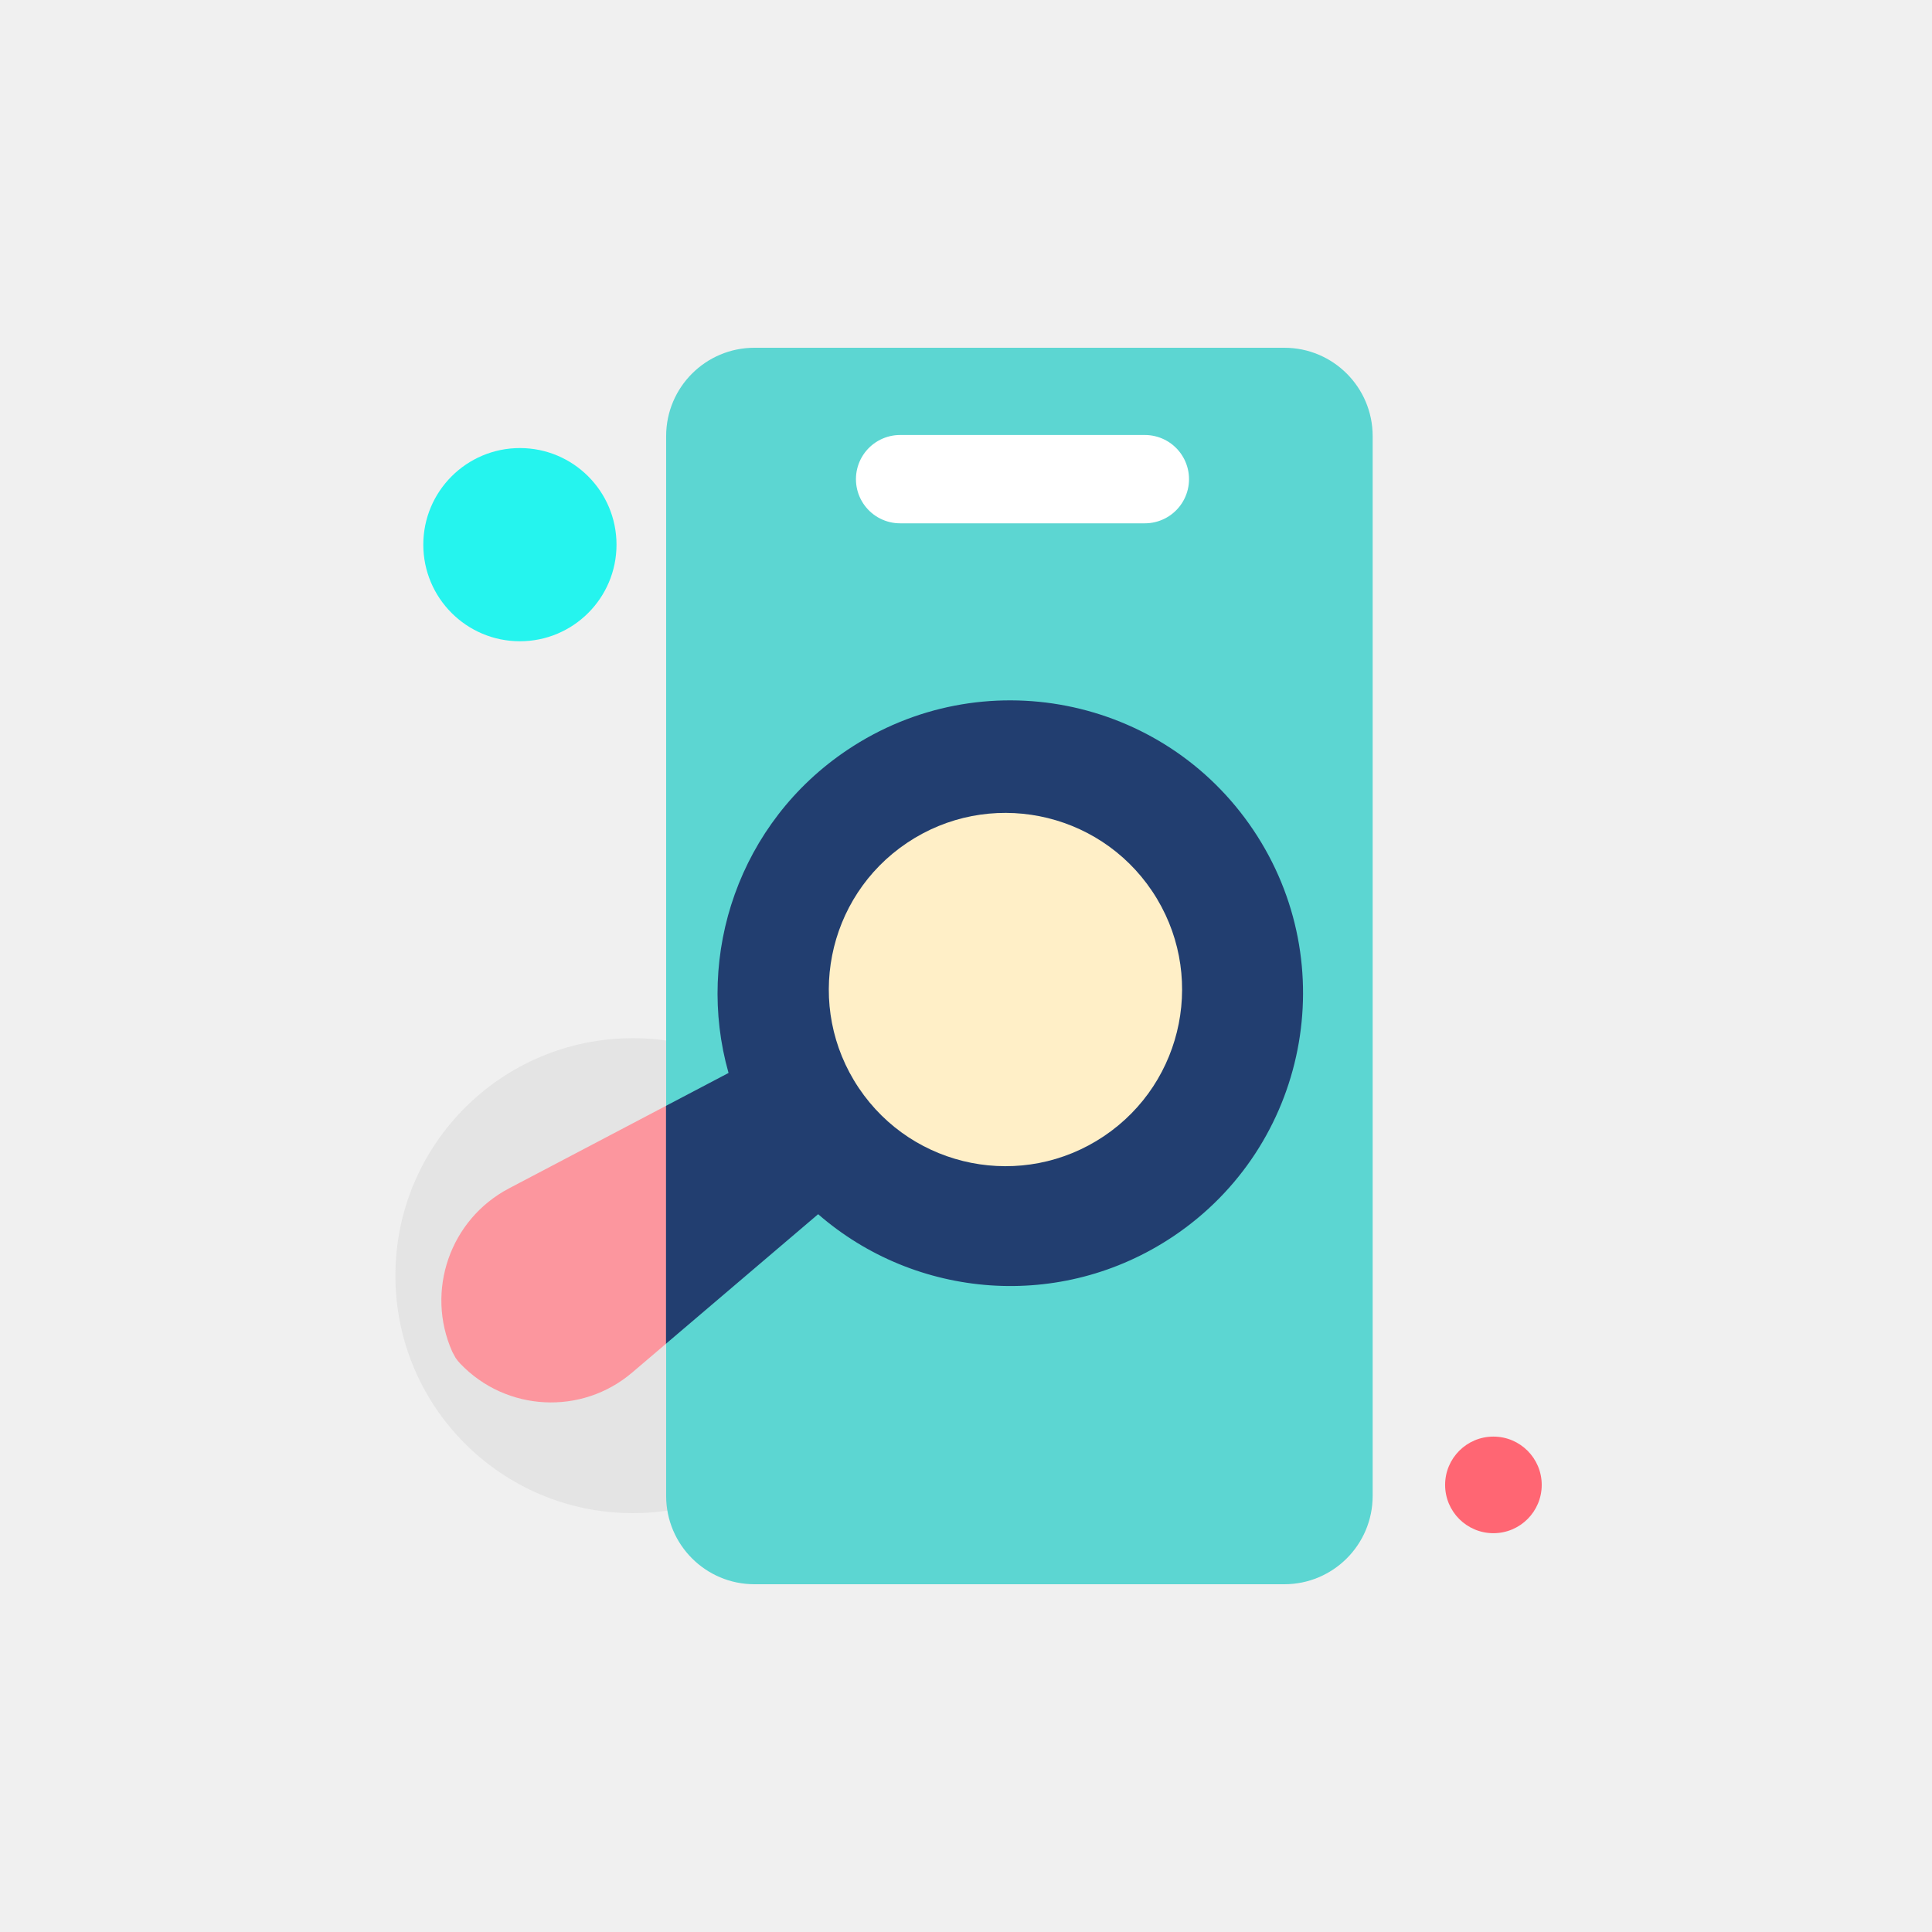
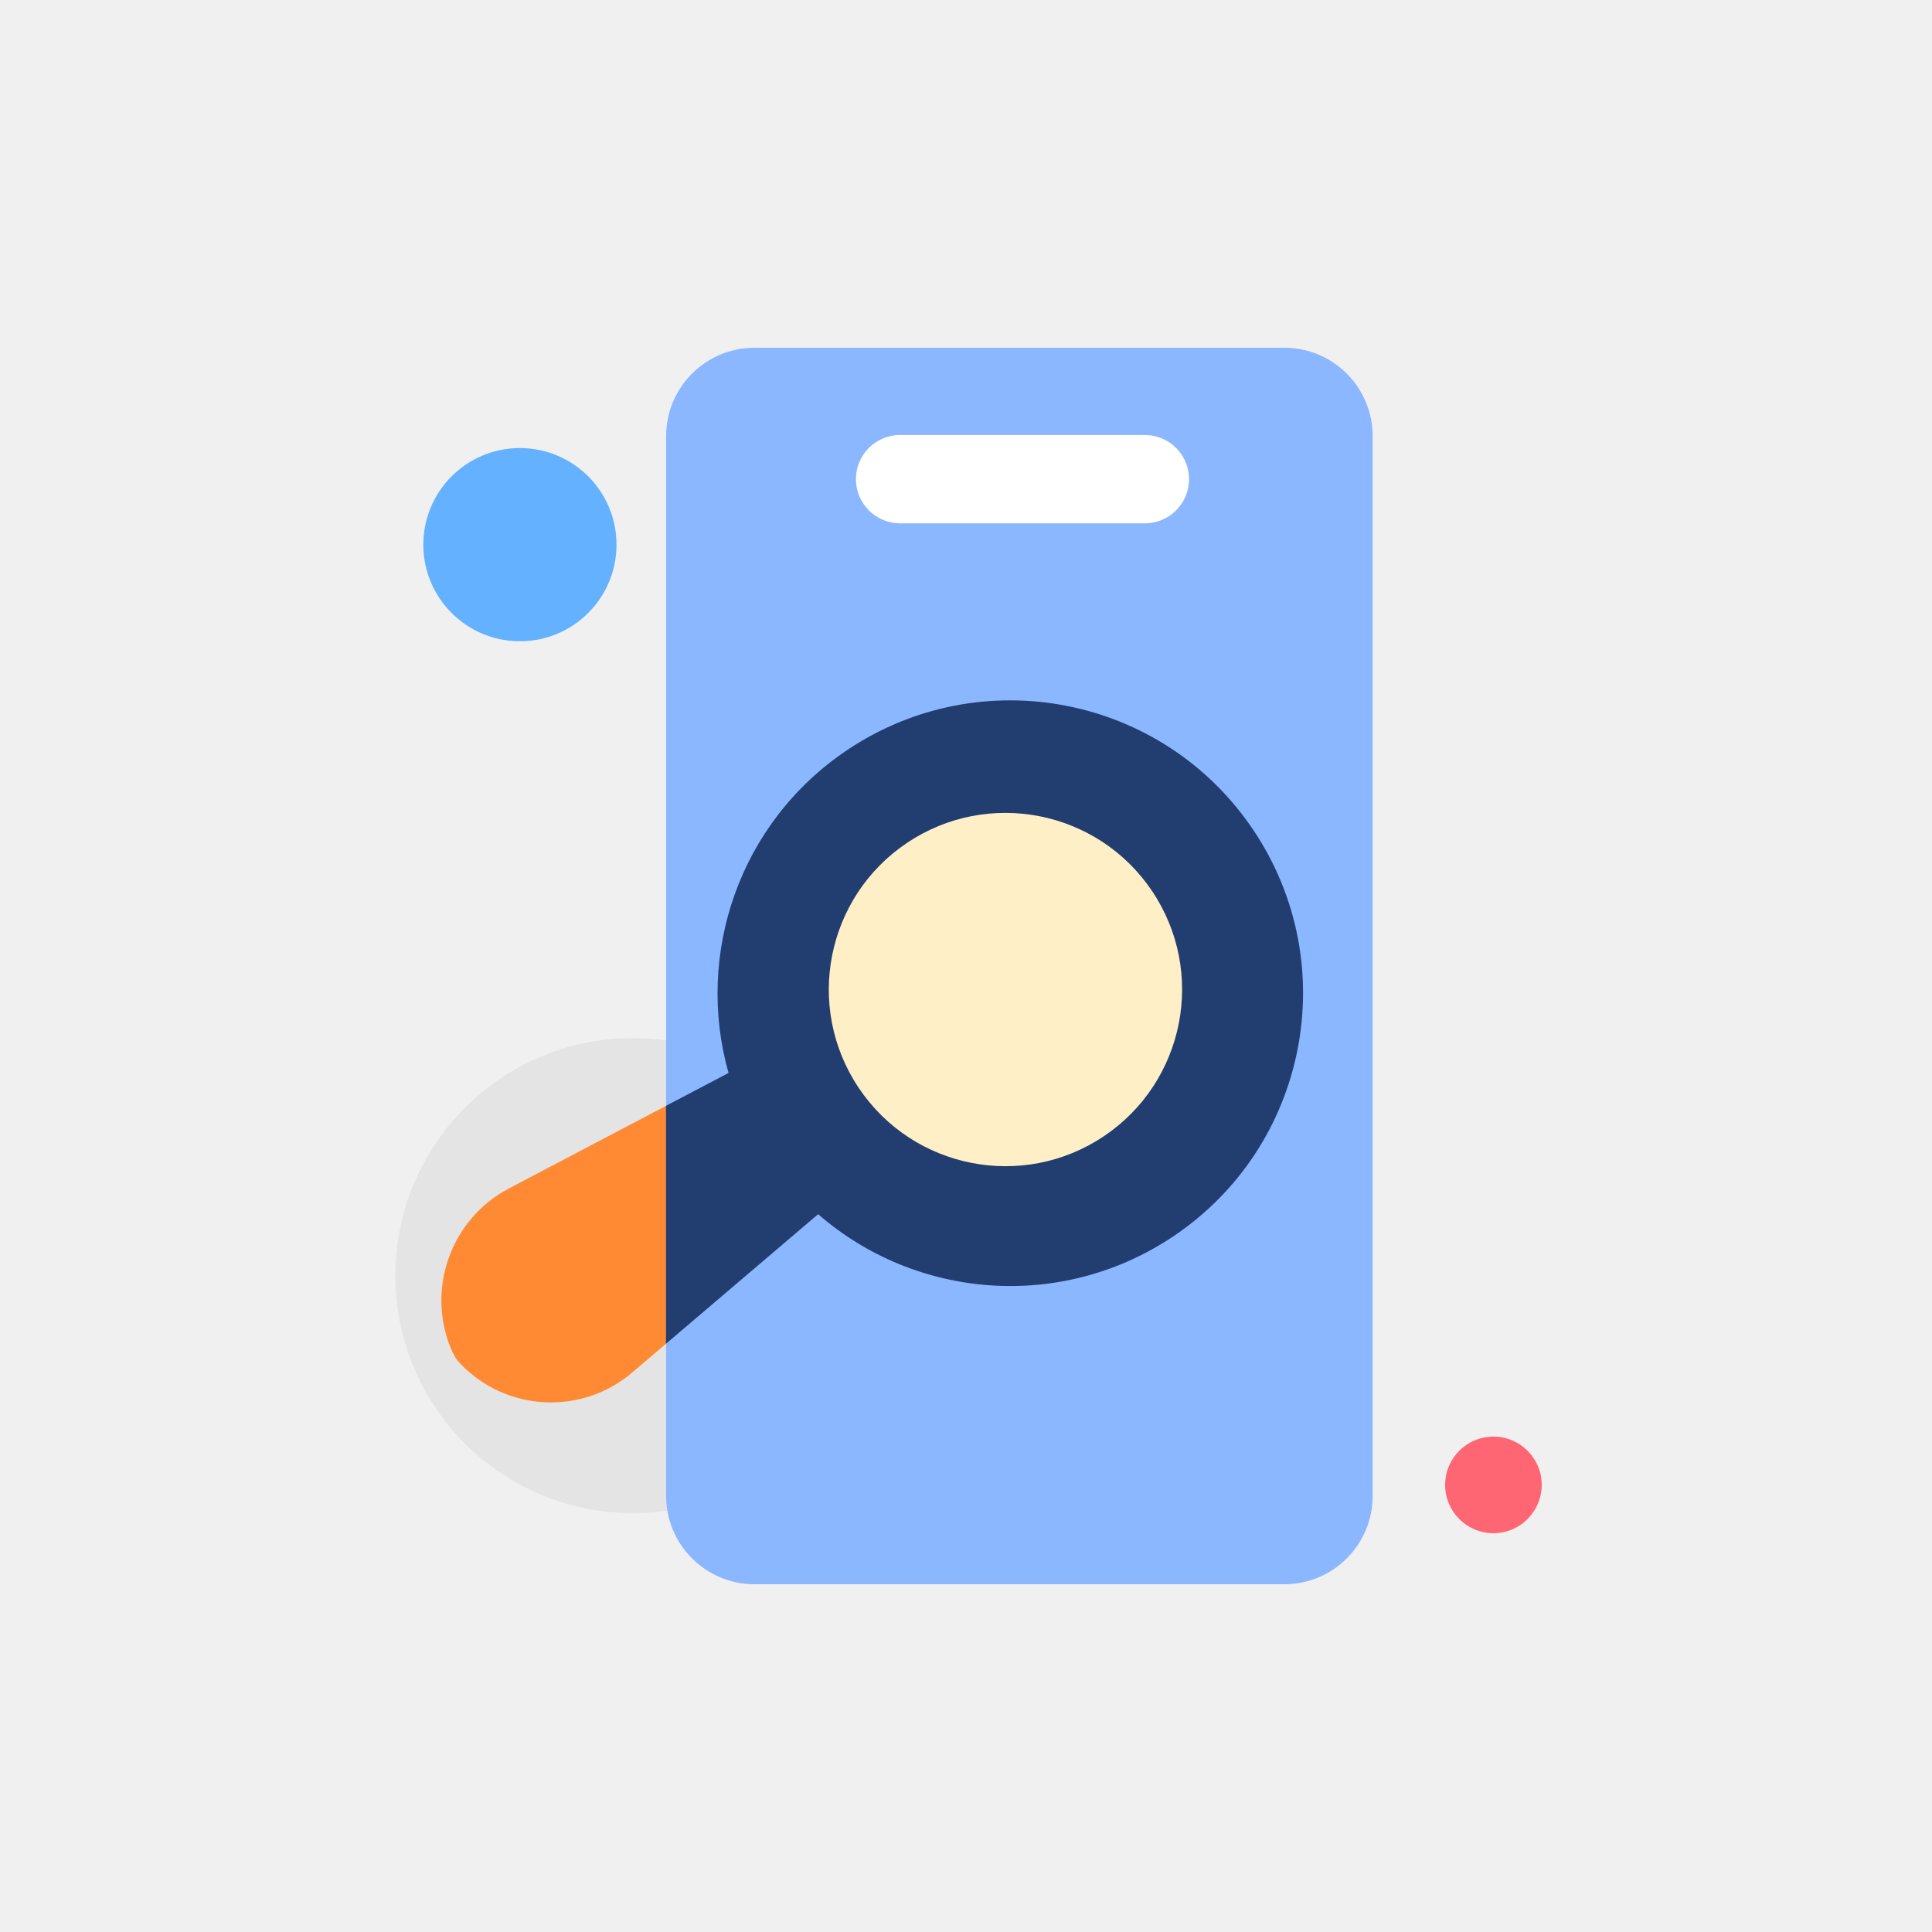
<svg xmlns="http://www.w3.org/2000/svg" width="200" height="200" viewBox="0 0 200 200" fill="none">
  <g clip-path="url(#clip0_1_2099)">
    <ellipse cx="65.516" cy="132.056" rx="24.583" ry="24.583" fill="#D9D9D9" fill-opacity="0.5" />
-     <path d="M84.696 125.693C94.778 134.471 109.825 135.785 121.462 127.986C135.366 118.662 139.077 99.832 129.751 85.929C120.425 72.026 101.609 68.318 87.705 77.643C76.527 85.141 71.945 98.787 75.42 111.072L52.681 123.026C46.589 126.237 44.02 133.634 46.819 139.932L47.153 140.549C47.292 140.767 47.469 140.977 47.65 141.168C52.403 146.14 60.222 146.542 65.451 142.078L84.696 125.693Z" fill="#FC969E" />
-     <rect x="68.959" y="36" width="73.138" height="128" rx="9.143" fill="#5CD6D2" />
+     <path d="M84.696 125.693C94.778 134.471 109.825 135.785 121.462 127.986C135.366 118.662 139.077 99.832 129.751 85.929C120.425 72.026 101.609 68.318 87.705 77.643C76.527 85.141 71.945 98.787 75.42 111.072L52.681 123.026C46.589 126.237 44.02 133.634 46.819 139.932L47.153 140.549C47.292 140.767 47.469 140.977 47.65 141.168C52.403 146.14 60.222 146.542 65.451 142.078L84.696 125.693Z" fill="#ff8a33" />
+     <rect x="68.959" y="36" width="73.138" height="128" rx="9.143" fill="#8ab7ff" />
    <mask id="mask0_1_2099" style="mask-type:alpha" maskUnits="userSpaceOnUse" x="68" y="35" width="75" height="129">
      <rect x="68.945" y="36" width="73.138" height="128" rx="9.143" fill="black" />
    </mask>
    <g mask="url(#mask0_1_2099)">
      <path d="M84.694 125.693C94.776 134.471 109.823 135.785 121.46 127.986C135.364 118.662 139.075 99.832 129.749 85.929C120.423 72.026 101.607 68.318 87.703 77.643C76.525 85.141 71.943 98.787 75.418 111.072L52.679 123.026C46.587 126.237 44.018 133.634 46.817 139.933L47.151 140.549C47.29 140.767 47.467 140.977 47.648 141.168C52.401 146.14 60.22 146.542 65.45 142.078L84.694 125.693Z" fill="#223E70" />
    </g>
    <path d="M93.178 49.602H118.515" stroke="white" stroke-width="9.143" stroke-linecap="round" />
    <circle cx="18.285" cy="18.285" r="18.285" transform="matrix(0.557009 0.830507 -0.830473 0.557059 109.084 77.0657)" fill="#FFEFC7" />
    <circle cx="5" cy="5" r="5" transform="matrix(-1 0 0 1 159.598 148.716)" fill="#FF6673" />
-     <circle cx="10" cy="10" r="10" transform="matrix(-1 0 0 1 63.8203 46.3832)" fill="#25F4EE" />
+     <circle cx="10" cy="10" r="10" transform="matrix(-1 0 0 1 63.8203 46.3832)" fill="#64b1ff" />
  </g>
  <defs>
    <clipPath id="clip0_1_2099">
      <rect width="200" height="200" fill="white" />
    </clipPath>
  </defs>
</svg>
